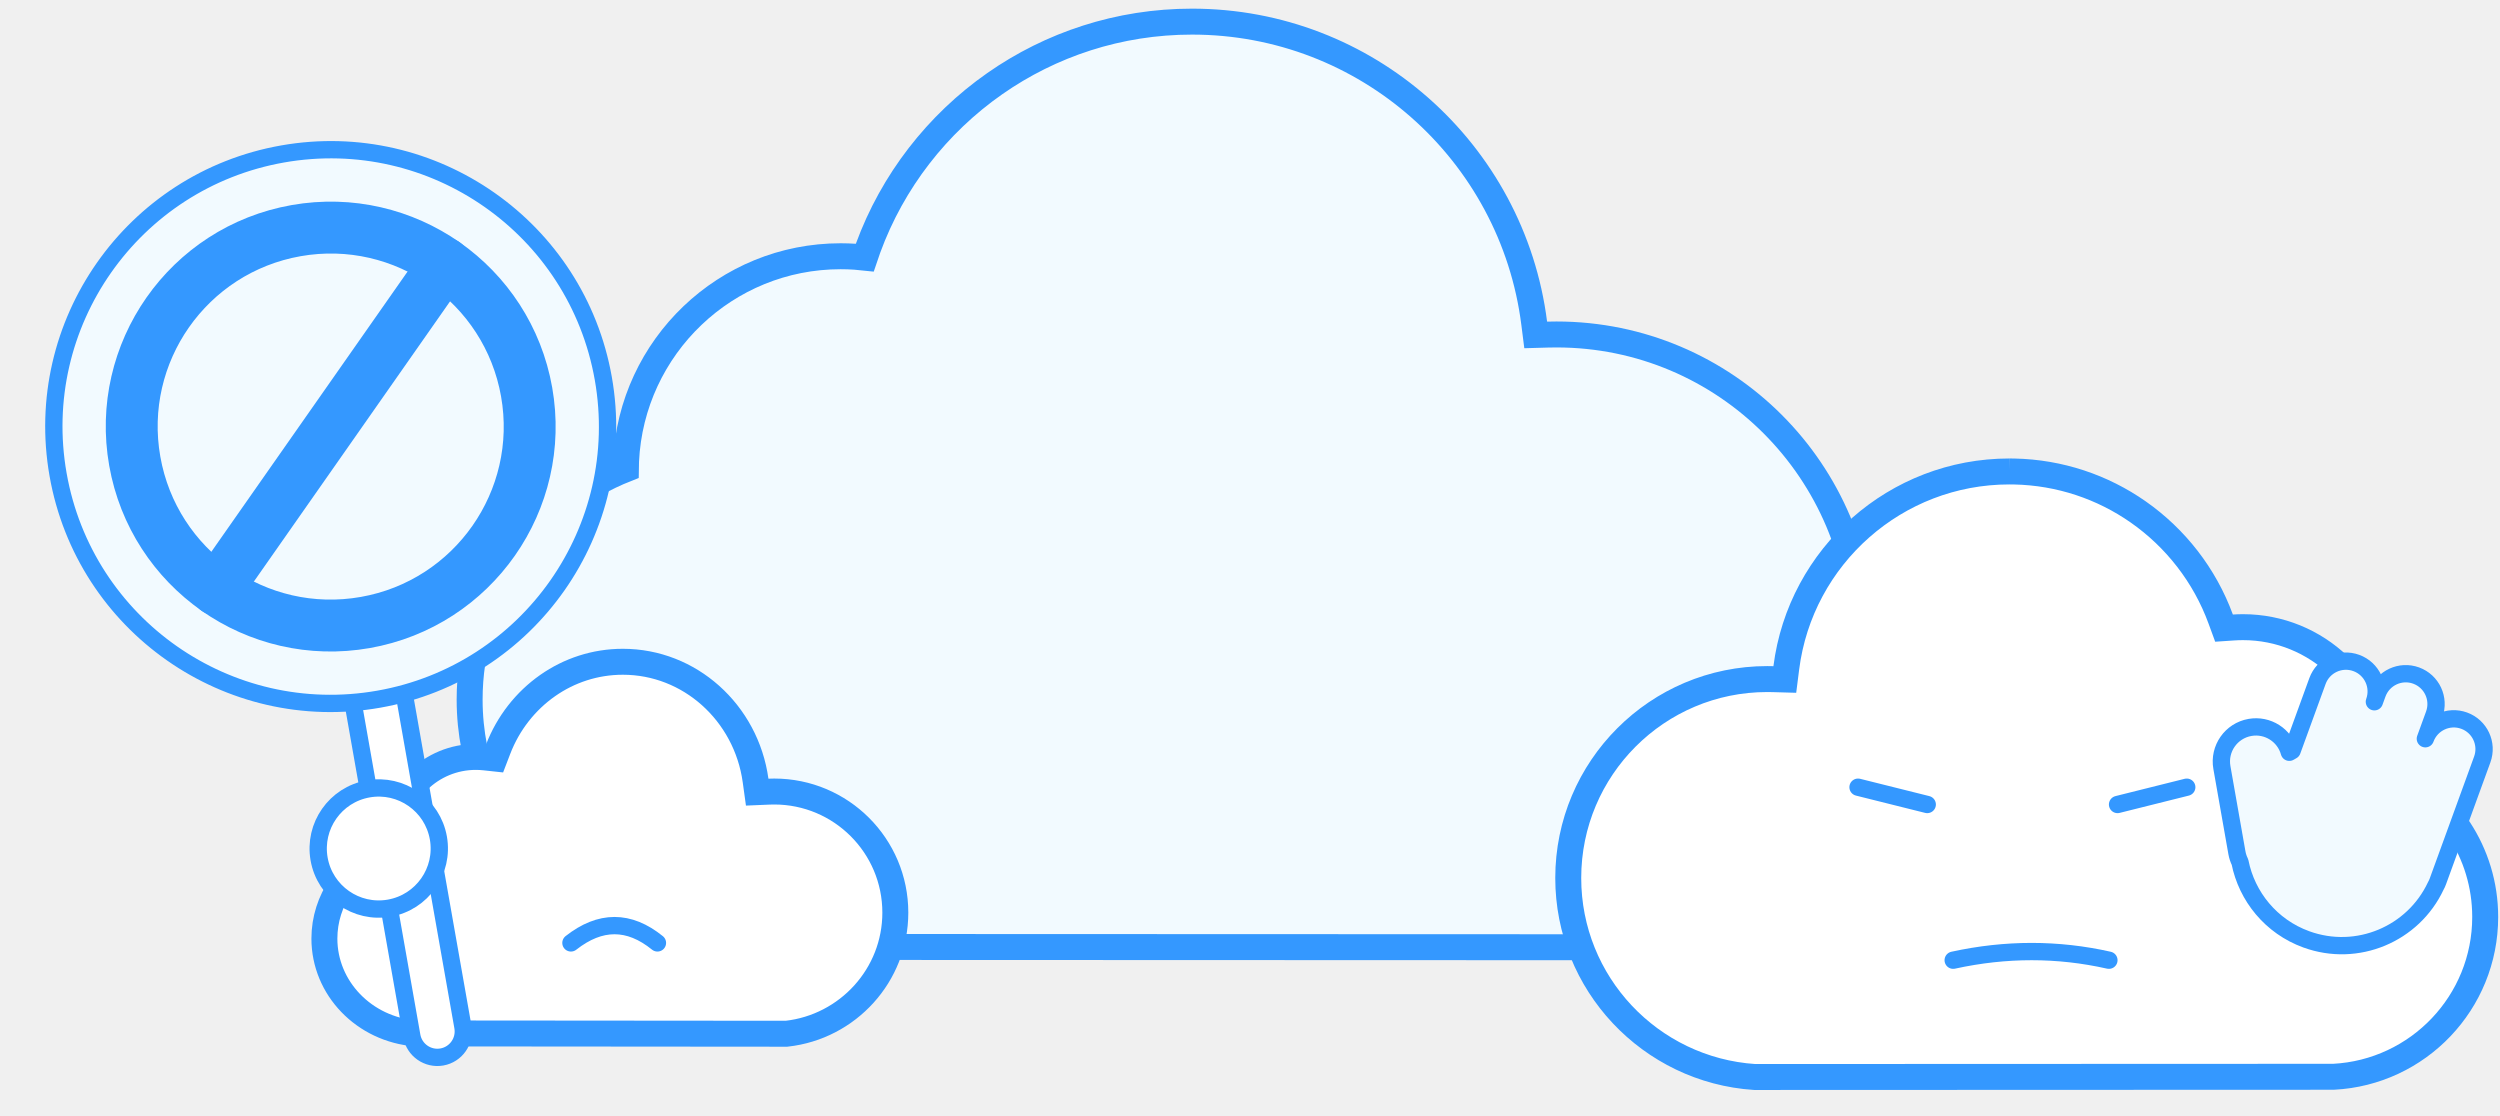
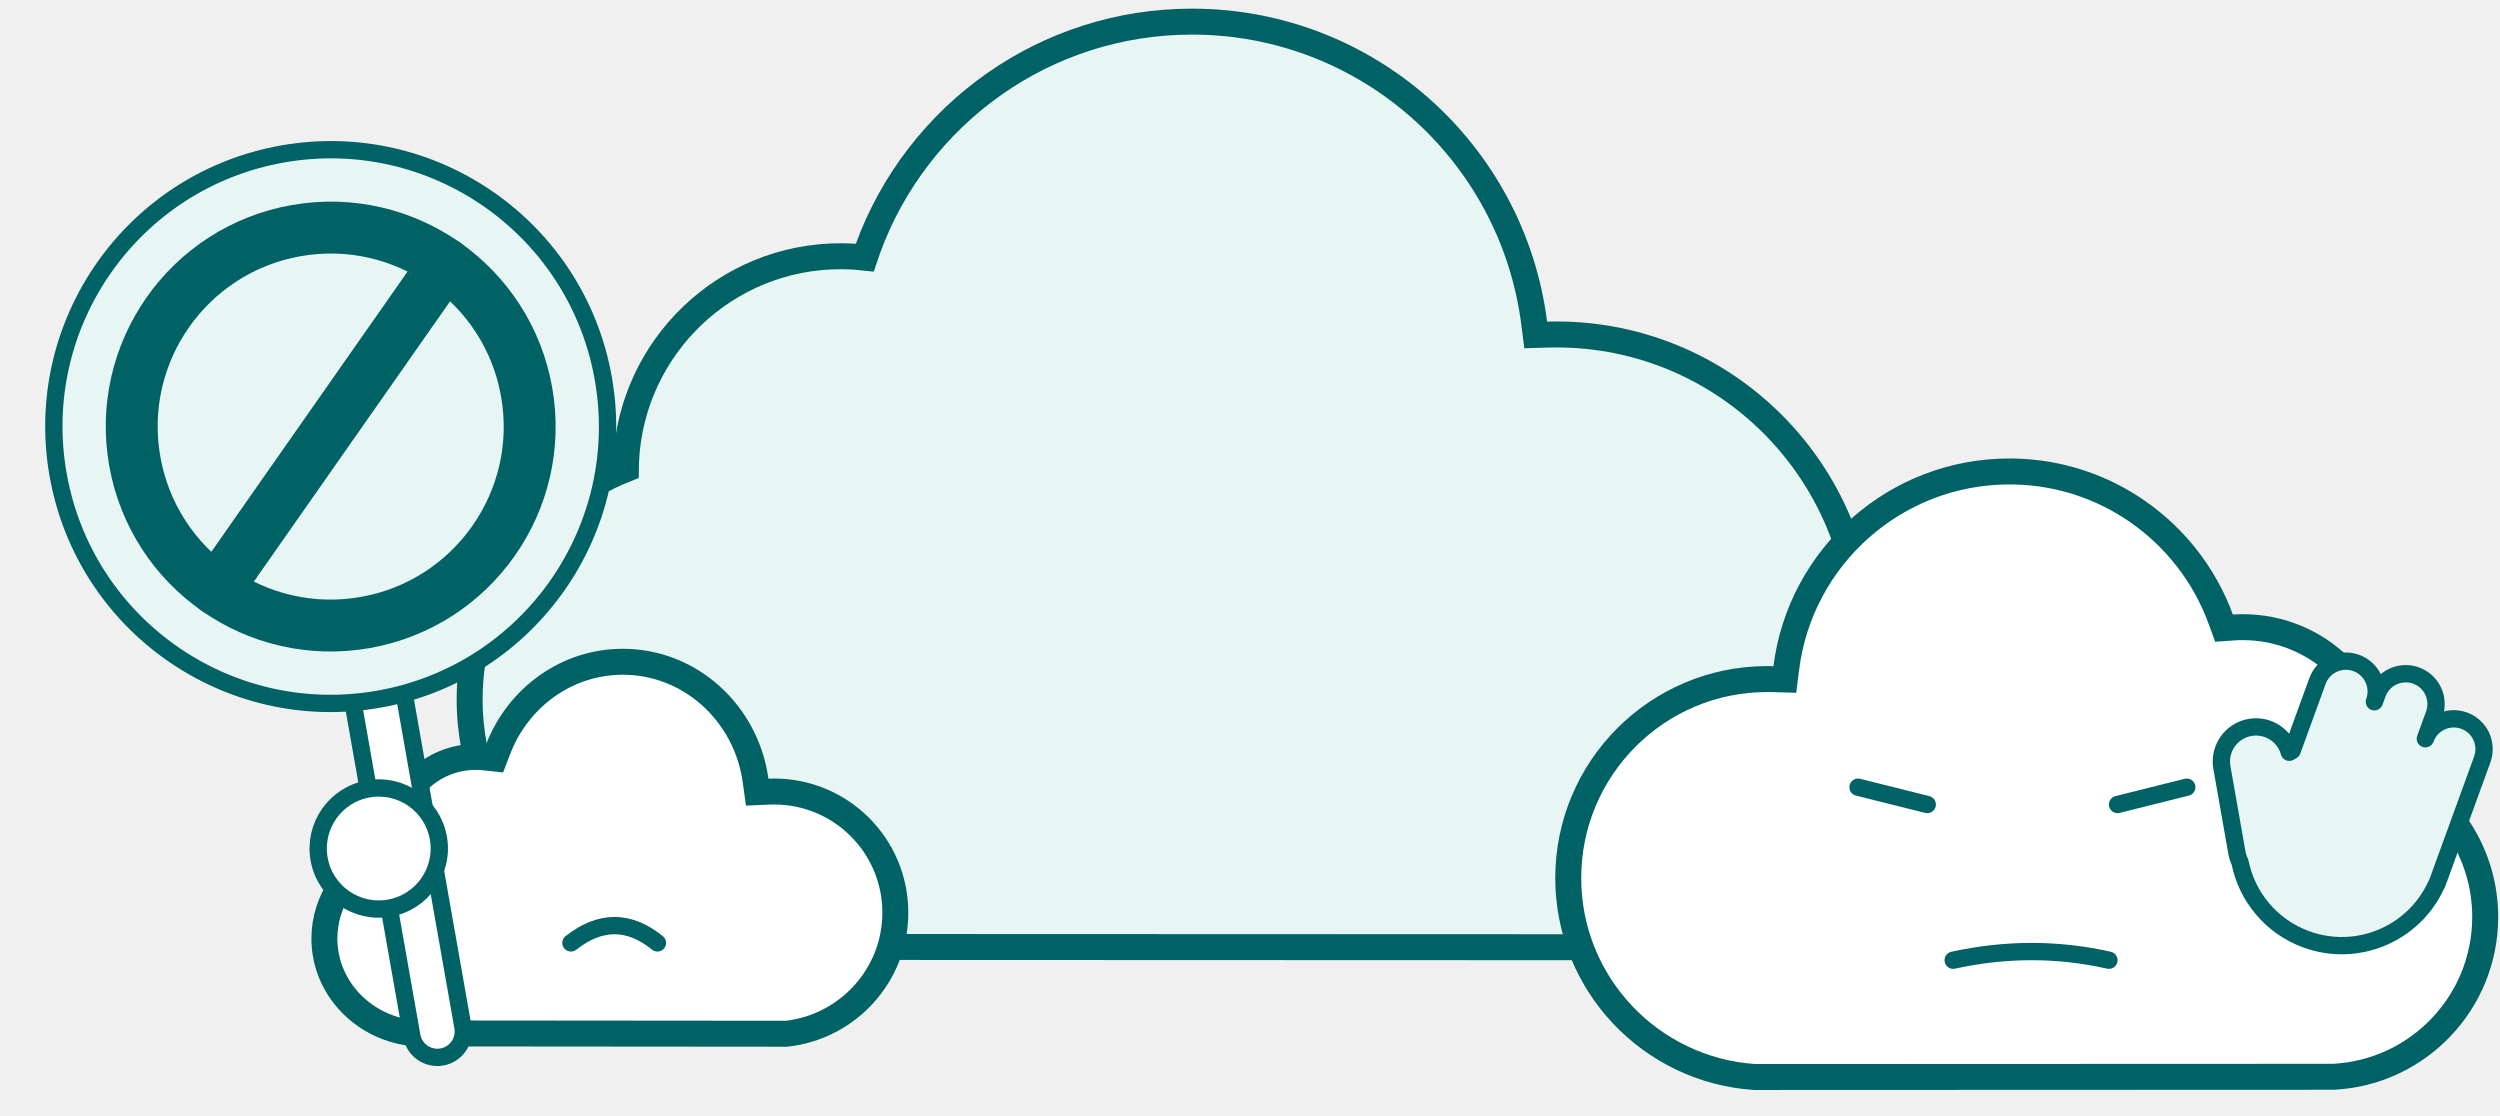
<svg xmlns="http://www.w3.org/2000/svg" id="ePBLFEM7Zx61" viewBox="0 0 289 129" shape-rendering="geometricPrecision" text-rendering="geometricPrecision">
  <style>
+ *[stroke="#3498ff"] { stroke: #006264 !important; }
+ *[fill="#3498ff"] { fill: #006264 !important; }
+ *[fill="#f2faff"] { fill: #e7f5f4 !important; }
#ePBLFEM7Zx63_to {animation: ePBLFEM7Zx63_to__to 3000ms linear infinite normal forwards}@keyframes ePBLFEM7Zx63_to__to { 0% {transform: translate(216.789px,1px)} 50% {transform: translate(236.789px,1px)} 100% {transform: translate(216.789px,1px)}} #ePBLFEM7Zx64_to {animation: ePBLFEM7Zx64_to__to 3000ms linear infinite normal forwards}@keyframes ePBLFEM7Zx64_to__to { 0% {transform: translate(179.789px,53px)} 50% {transform: translate(179.789px,47px)} 100% {transform: translate(179.789px,53px)}} #ePBLFEM7Zx69_tr {animation: ePBLFEM7Zx69_tr__tr 3000ms linear infinite normal forwards}@keyframes ePBLFEM7Zx69_tr__tr { 0% {transform: translate(87.51152px,50.76367px) rotate(0deg)} 16.667% {transform: translate(87.51152px,50.76367px) rotate(-25deg)} 33.333% {transform: translate(87.51152px,50.76367px) rotate(0deg)} 50% {transform: translate(87.51152px,50.76367px) rotate(-15deg)} 66.667% {transform: translate(87.51152px,50.76367px) rotate(0deg)} 83.333% {transform: translate(87.51152px,50.76367px) rotate(-20deg)} 100% {transform: translate(87.51152px,50.76367px) rotate(0deg)}} #ePBLFEM7Zx610_to {animation: ePBLFEM7Zx610_to__to 3000ms linear infinite normal forwards}@keyframes ePBLFEM7Zx610_to__to { 0% {transform: translate(52.32919px,69.99245px)} 33.333% {transform: translate(52.32919px,74px)} 66.667% {transform: translate(52.32919px,69.99px)} 100% {transform: translate(52.32919px,69.99px)}} #ePBLFEM7Zx614_tr {animation: ePBLFEM7Zx614_tr__tr 3000ms linear infinite normal forwards}@keyframes ePBLFEM7Zx614_tr__tr { 0% {transform: translate(49.46142px,109.5px) rotate(-9.999988deg)} 16.667% {transform: translate(49.46142px,109.5px) rotate(-14deg)} 33.333% {transform: translate(49.46142px,109.5px) rotate(-4deg)} 66.667% {transform: translate(49.46142px,109.5px) rotate(-14deg)} 100% {transform: translate(49.46142px,109.5px) rotate(-9.999988deg)}}
</style>
  <g>
    <g id="ePBLFEM7Zx63_to" transform="translate(216.789,1)">
      <path d="M78.991,1.5c8.48,0,16.341,2.651,22.803,7.17c6.647,4.649,11.814,11.275,14.65,19.026.131.359.257.72.378,1.081.377-.042.754-.075,1.129-.1.549-.036,1.104-.055,1.663-.055c6.639,0,12.67,2.61,17.125,6.861c4.477,4.273,7.364,10.203,7.677,16.808.015.315.024.629.027.941.292.116.582.237.871.363c5.136,2.24,9.487,5.948,12.526,10.593C160.787,68.692,162.5,74.077,162.5,79.863c0,7.649-2.994,14.597-7.873,19.734-4.894,5.153-11.685,8.483-19.253,8.866v0l-100.721.037c-9.275-.606-17.582-4.777-23.561-11.155C5.144,90.999,1.5,82.467,1.5,73.082c0-9.781,3.958-18.635,10.358-25.045c6.399-6.409,15.239-10.373,25.004-10.373.348,0,.694.005,1.04.015v0l1.361.039.171-1.351c1.25-9.891,6.114-18.654,13.224-24.922C59.682,5.255,68.898,1.5,78.991,1.5Z" transform="scale(-1,1) translate(0,0)" fill="#f2faff" fill-rule="evenodd" stroke="#3498ff" stroke-width="3" />
    </g>
    <g id="ePBLFEM7Zx64_to" transform="translate(179.789,53)">
      <g transform="translate(0,0)">
        <path d="M52.499,1.5l.535.005c5.325.107,10.257,1.815,14.335,4.663c4.334,3.027,7.703,7.34,9.552,12.387v0l.387,1.056l1.122-.075C78.783,19.512,79.14,19.5,79.5,19.5c4.278,0,8.164,1.679,11.035,4.414c2.885,2.748,4.744,6.563,4.946,10.812.015.317.021.633.017.947.296.111.591.23.882.357c3.323,1.447,6.138,3.843,8.105,6.844C106.392,45.784,107.5,49.263,107.5,53c0,4.941-1.937,9.43-5.093,12.748-3.164,3.327-7.553,5.477-12.445,5.728v0l-66.914.025c-6.027-.397-11.424-3.105-15.31-7.244C3.87,60.135,1.5,54.594,1.5,48.5c0-6.351,2.574-12.101,6.737-16.263s9.912-6.737,16.263-6.737c.226,0,.452.003.676.01v0l1.36.039.171-1.35c.815-6.439,3.987-12.143,8.622-16.223C39.91,3.945,45.919,1.5,52.5,1.5h-.001Z" fill="#fff" fill-rule="evenodd" stroke="#3498ff" stroke-width="3" />
        <path d="M46,58c3.049-.667,6.072-1,9.067-1s5.973.333,8.933,1" fill="none" fill-rule="evenodd" stroke="#3498ff" stroke-width="2" stroke-linecap="round" />
        <line x1="43" y1="38" x2="35" y2="40" transform="matrix(1 0 0-1 0 78)" fill="none" fill-rule="evenodd" stroke="#3498ff" stroke-width="2" stroke-linecap="round" />
        <line x1="73" y1="38" x2="65" y2="40" transform="matrix(-1 0 0-1 138 78)" fill="none" fill-rule="evenodd" stroke="#3498ff" stroke-width="2" stroke-linecap="round" />
        <g id="ePBLFEM7Zx69_tr" transform="translate(87.51152,50.76367) rotate(0)">
          <path d="M279.917,79.278c1.816.661,2.753,2.67,2.092,4.486l-1.026,2.819c.661-1.816,2.67-2.753,4.486-2.092s2.753,2.67,2.092,4.486l-5.13,14.095c-.068.187-.151.365-.246.533-2.608,5.562-9.08,8.311-14.964,6.169-4.086-1.487-6.873-4.962-7.667-8.935-.166-.334-.287-.697-.355-1.082l-1.736-9.848c-.384-2.176,1.069-4.25,3.245-4.634c2.049-.361,4.008.906,4.55,2.871.107-.064.215-.125.325-.185l2.929-8.046c.661-1.816,2.67-2.753,4.486-2.092s2.753,2.67,2.092,4.486l.342-.94c.661-1.816,2.67-2.753,4.486-2.092Z" transform="translate(-267.913,-104.9475)" fill="#f2faff" fill-rule="evenodd" stroke="#3498ff" stroke-width="2" stroke-linejoin="round" />
        </g>
      </g>
    </g>
    <g id="ePBLFEM7Zx610_to" transform="translate(52.32919,69.99245)">
      <g transform="translate(-52.32919,-69.99245)">
        <g transform="translate(0 0.000001)">
          <path d="M69,76.5c3.219,0,6.208,1.013,8.684,2.745c2.561,1.792,4.574,4.352,5.729,7.357v0l.414,1.077l1.147-.124C85.311,87.519,85.653,87.5,86,87.5c2.578,0,4.917,1.027,6.628,2.694c1.716,1.672,2.802,3.987,2.869,6.556.008.323 0.0.642-.023.958.304.112.606.235.904.37c2.142.97,3.962,2.478,5.228,4.343C102.801,104.182,103.5,106.262,103.5,108.5c0,2.877-1.155,5.493-3.038,7.449-1.905,1.979-4.554,3.285-7.518,3.515v0l-42.864.036c-3.541-.392-6.693-2.086-8.956-4.592C38.872,112.415,37.5,109.118,37.5,105.5c0-3.866,1.567-7.366,4.101-9.899s6.034-4.101,9.899-4.101c.203,0,.405.004.606.013v0l1.363.058.187-1.351c.54-3.908,2.449-7.363,5.214-9.83C61.585,77.968,65.125,76.5,69,76.5Z" transform="matrix(-1 0 0 1 141 0)" fill="#fff" fill-rule="evenodd" stroke="#3498ff" stroke-width="3" />
          <path d="M66,109c1.694-1.333,3.373-2,5.037-2s3.318.667,4.963,2" fill="none" fill-rule="evenodd" stroke="#3498ff" stroke-width="2" stroke-linecap="round" />
        </g>
        <g id="ePBLFEM7Zx614_tr" transform="translate(49.46142,109.5) rotate(-9.999988)">
          <g transform="translate(-33.61019,-94.2246)">
            <rect width="6" height="66" rx="3" ry="3" transform="translate(30 41)" fill="#fff" fill-rule="evenodd" stroke="#3498ff" stroke-width="2" />
            <circle r="32" transform="translate(33 33)" fill="#f2faff" fill-rule="evenodd" stroke="#3498ff" stroke-width="2" />
            <circle r="23" transform="translate(33 33)" fill="none" fill-rule="evenodd" stroke="#3498ff" stroke-width="6" />
            <circle r="7" transform="translate(30 82)" fill="#fff" fill-rule="evenodd" stroke="#3498ff" stroke-width="2" />
            <rect width="6" height="52" rx="3" ry="3" transform="matrix(.707107 0.707107-.707107 0.707107 49.26346 12.49395)" fill="#3498ff" fill-rule="evenodd" />
          </g>
        </g>
      </g>
    </g>
  </g>
</svg>
